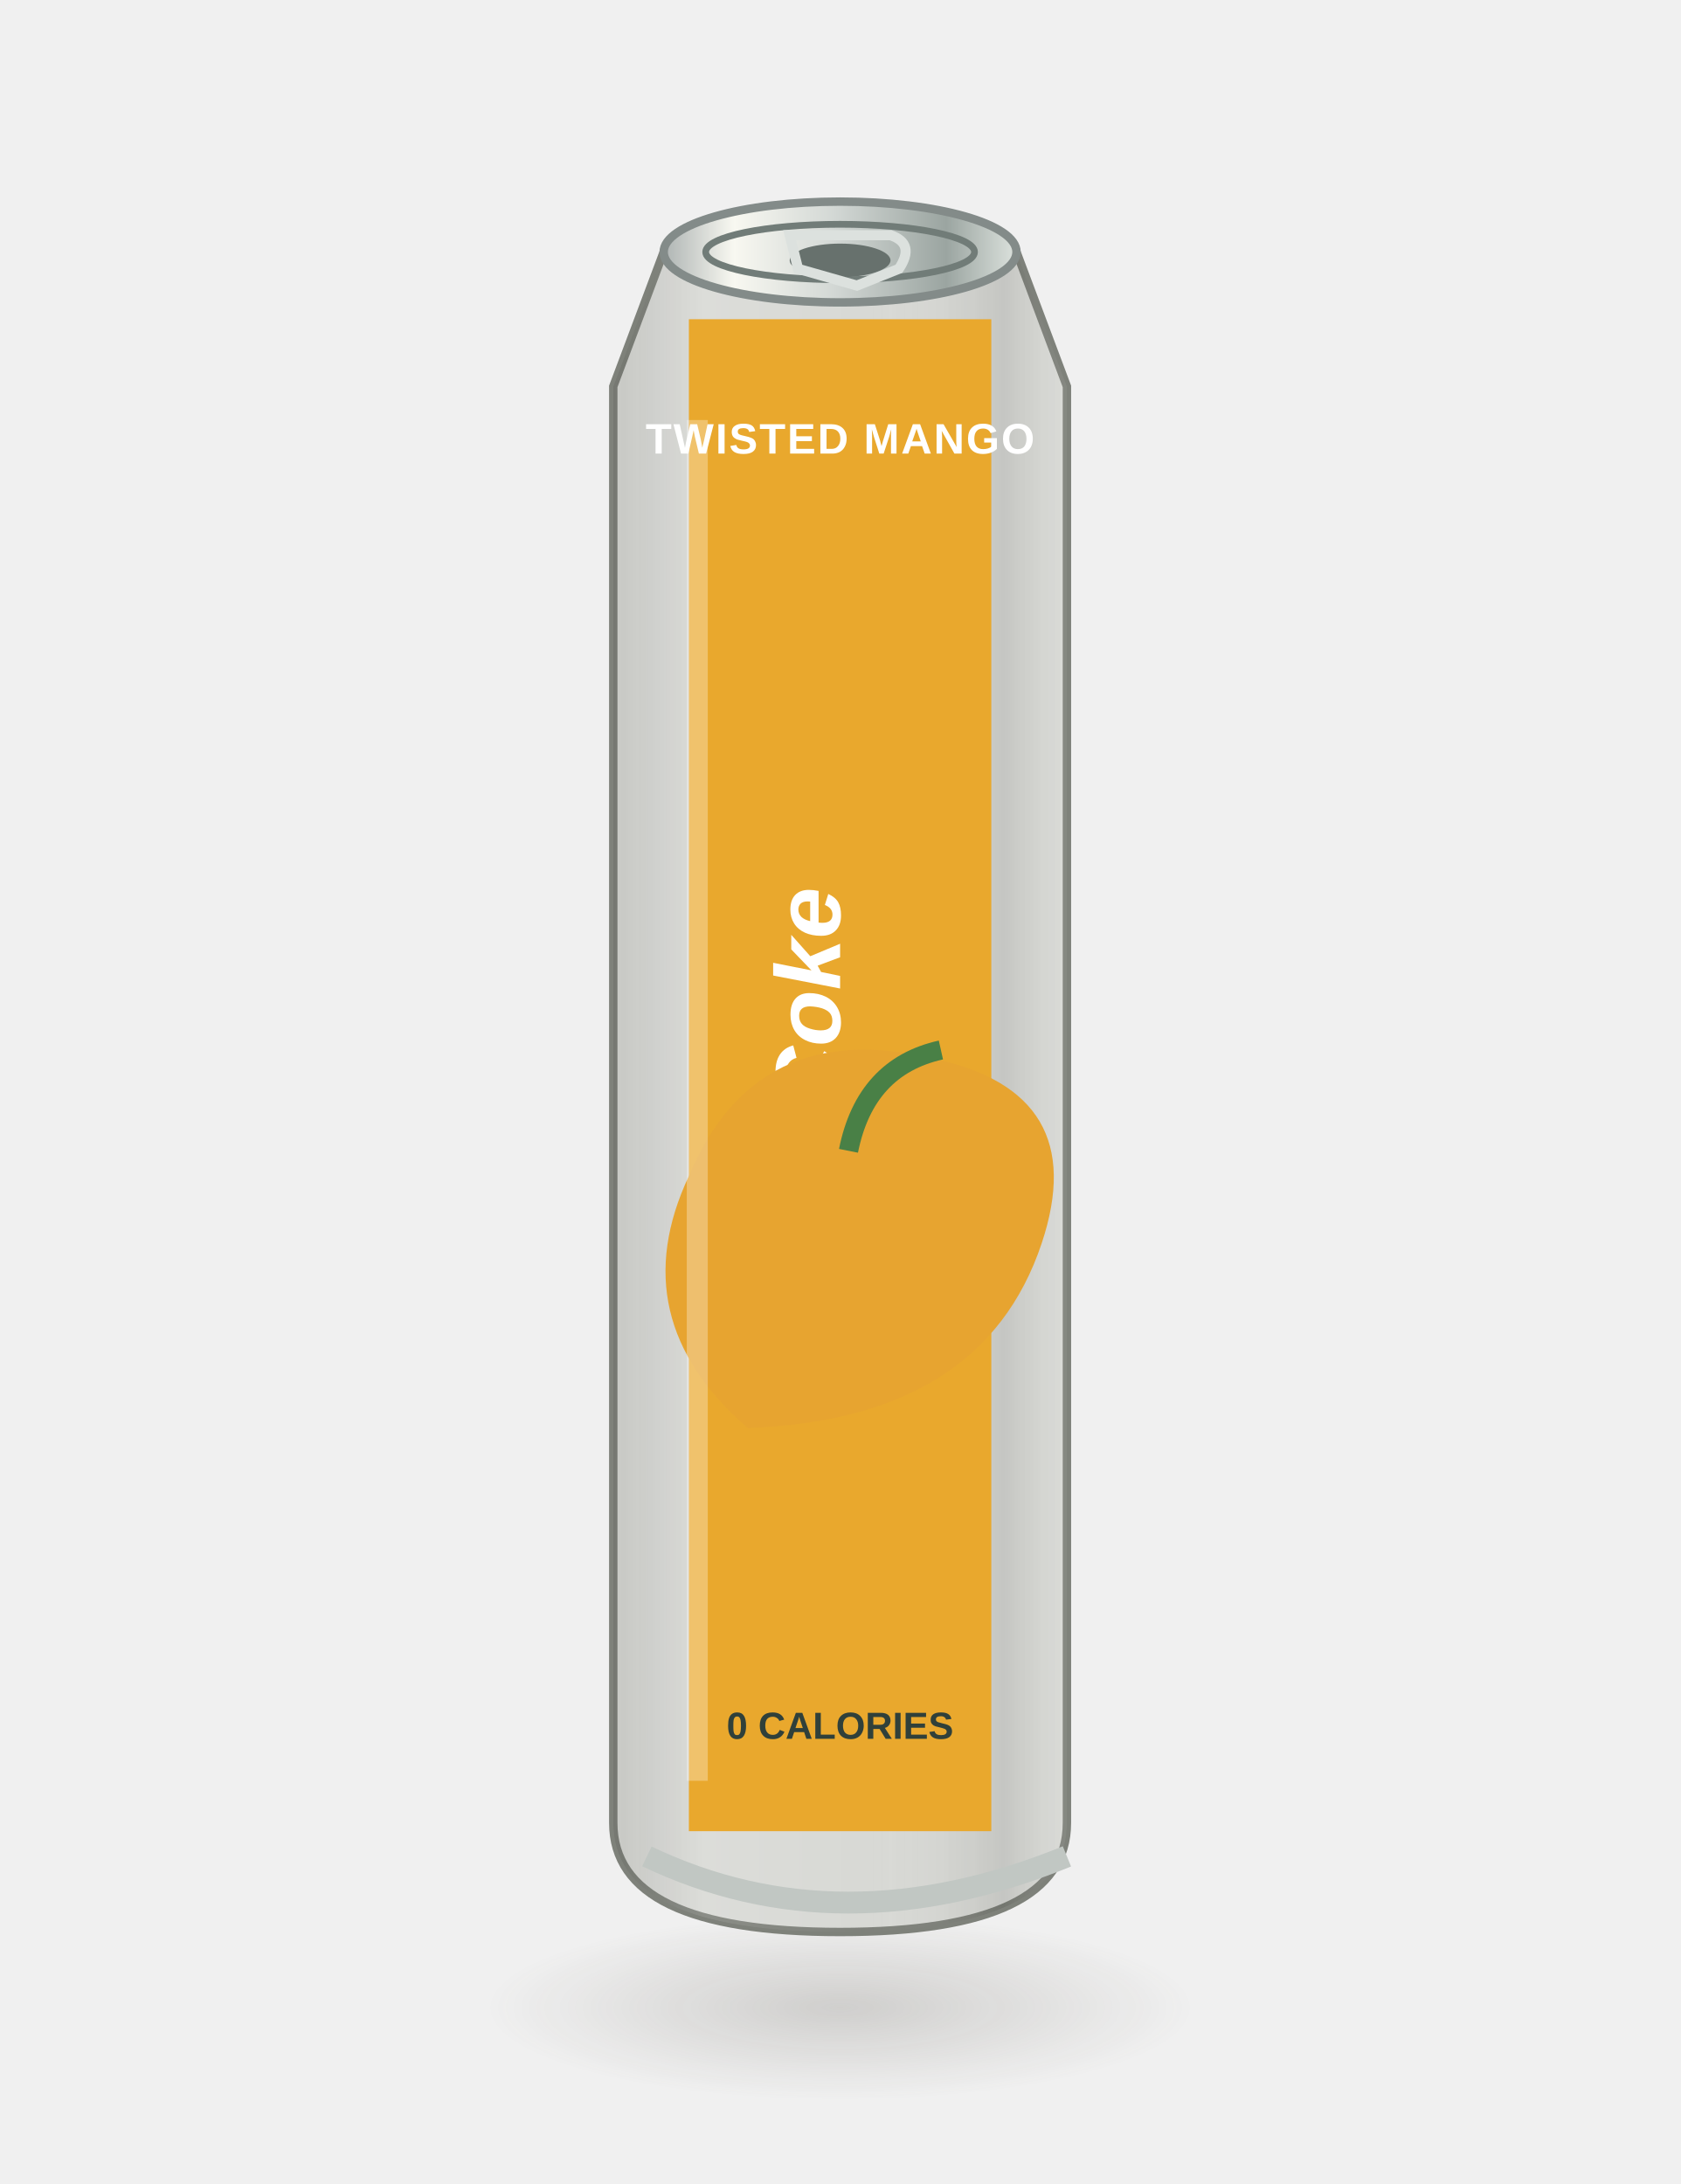
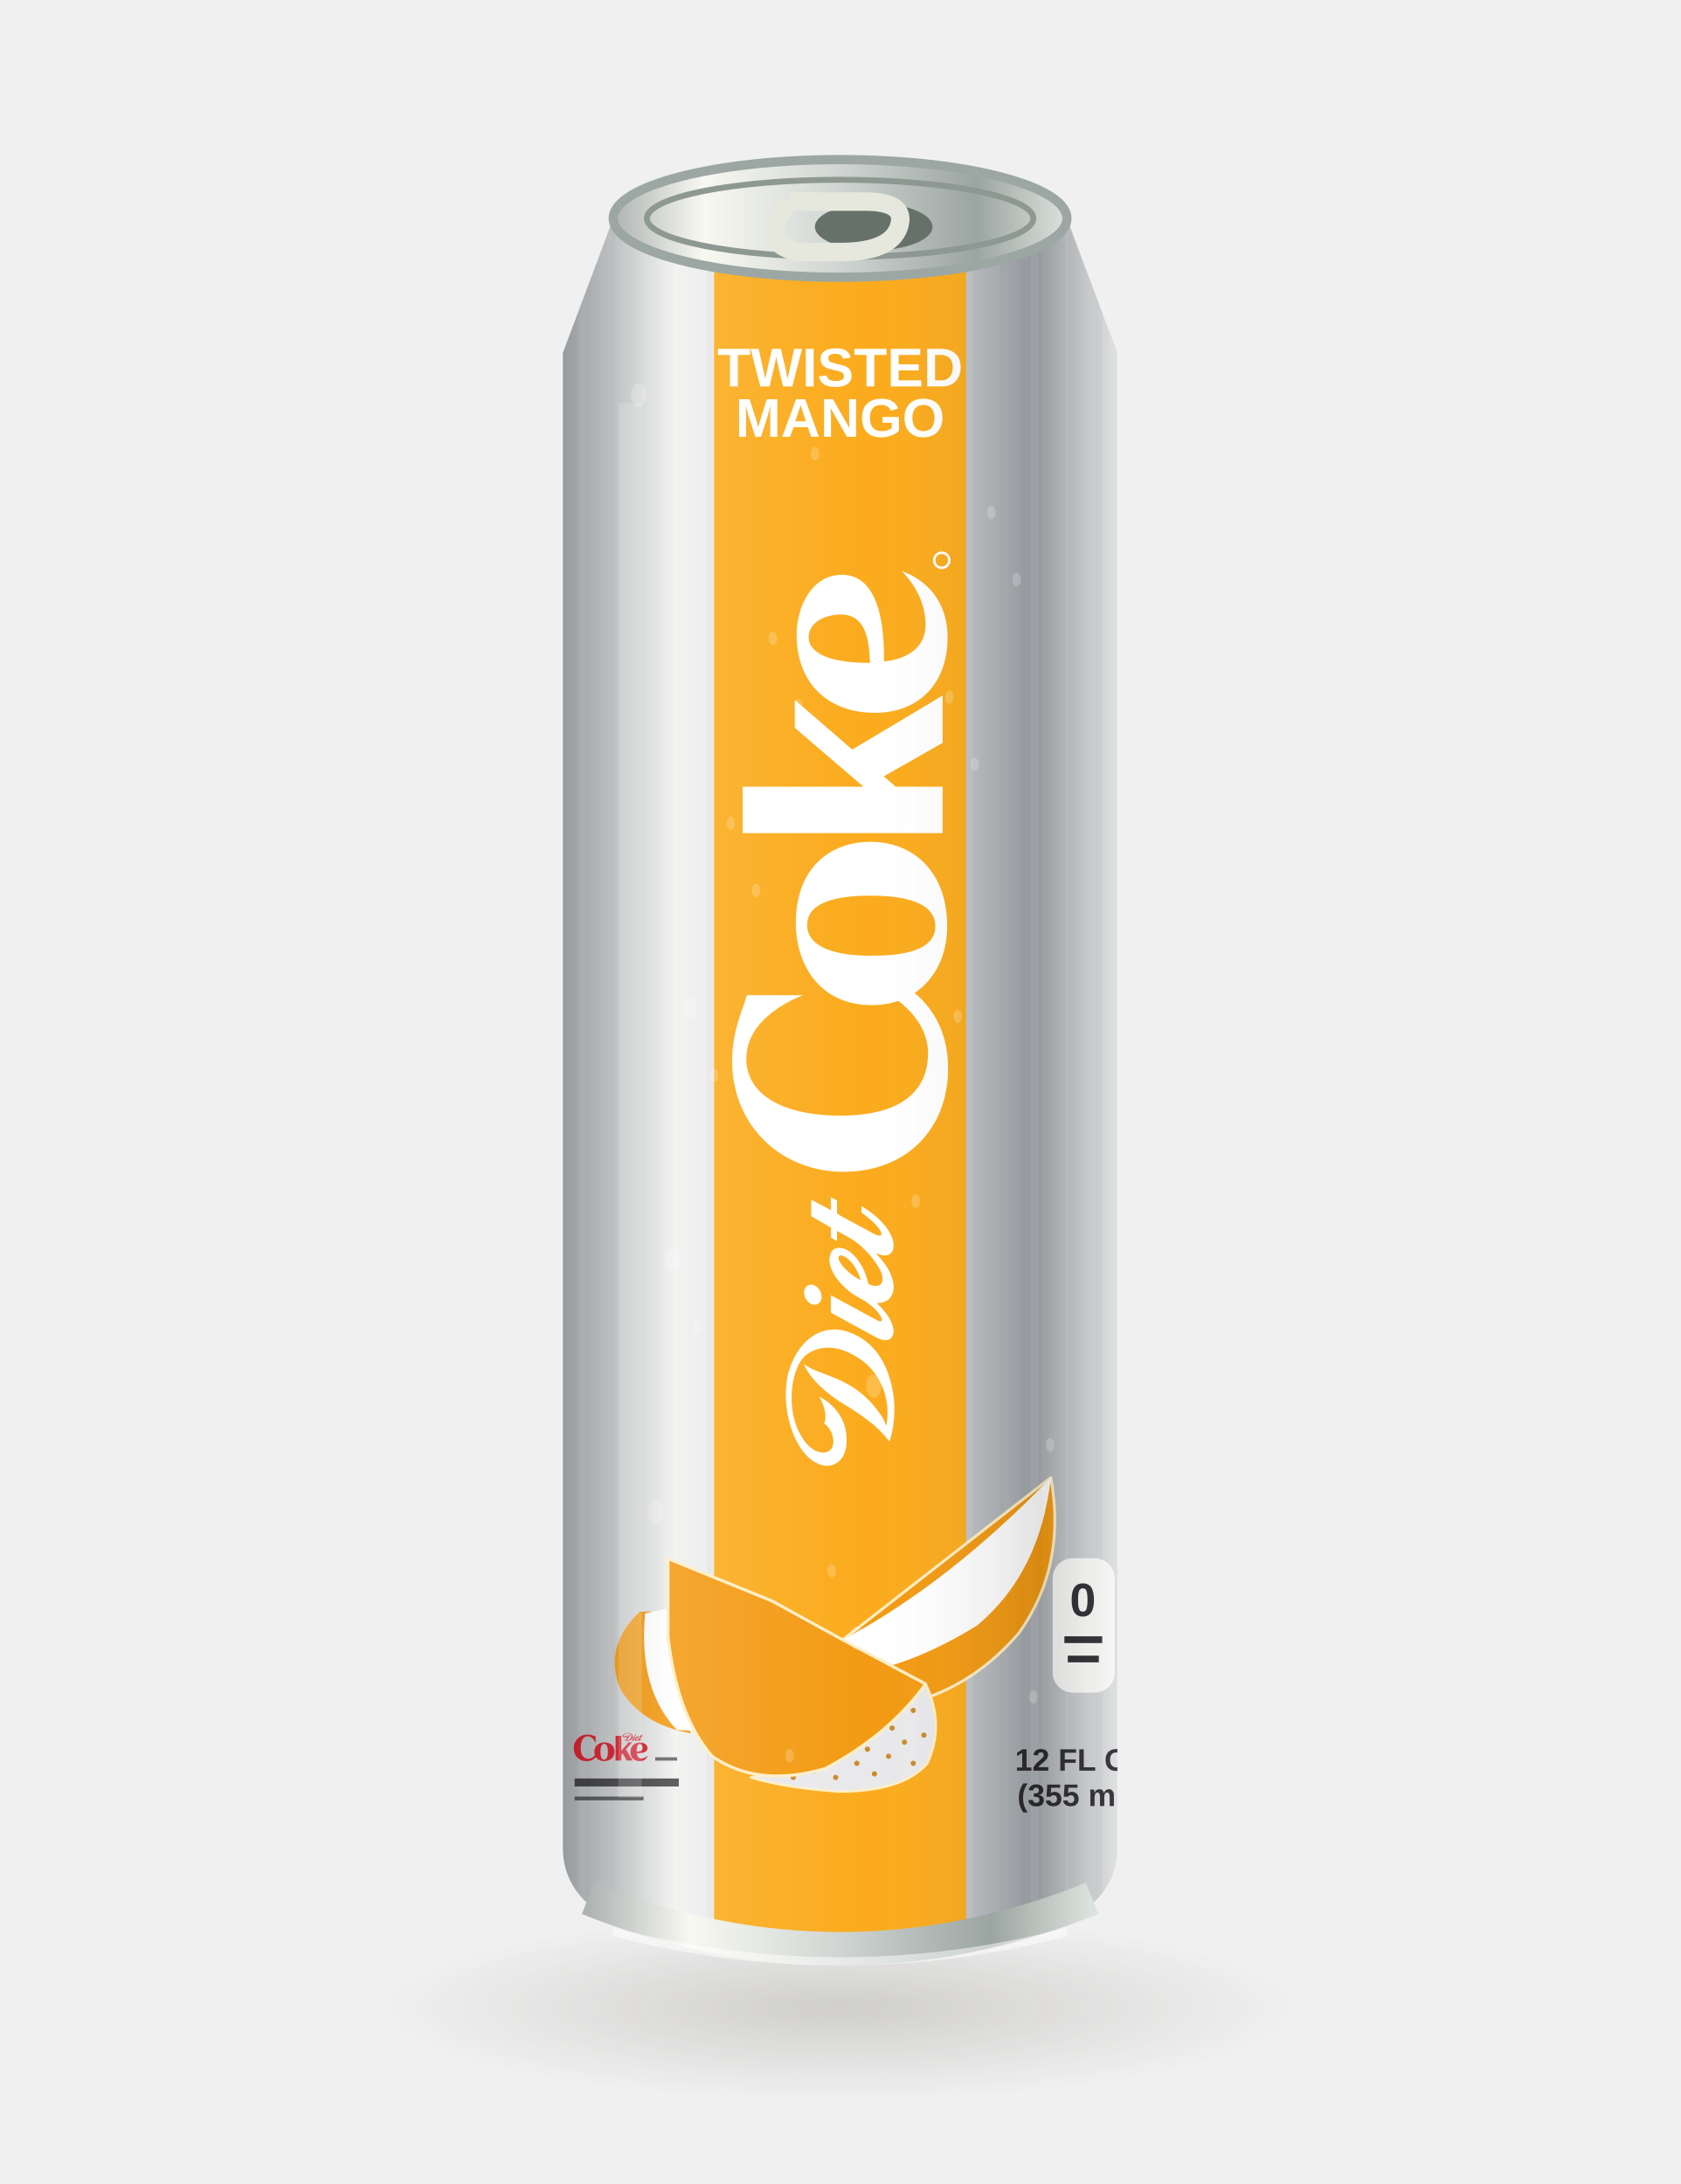
<svg xmlns="http://www.w3.org/2000/svg" viewBox="0 0 200 260" role="img" aria-labelledby="bev-diet-coke-twisted-mango-title">
  <defs>
    <linearGradient id="bev-diet-coke-twisted-mango-metal">
      <stop stop-color="#aeb4b3" />
      <stop offset=".2" stop-color="#f8f8f1" />
      <stop offset=".48" stop-color="#d3d8d5" />
      <stop offset=".8" stop-color="#9ba5a1" />
      <stop offset="1" stop-color="#dce2dd" />
    </linearGradient>
    <linearGradient id="bev-diet-coke-twisted-mango-glass">
      <stop stop-color="#fff" stop-opacity=".65" />
      <stop offset=".18" stop-color="#fff" stop-opacity=".12" />
      <stop offset=".65" stop-color="#fff" stop-opacity=".02" />
      <stop offset="1" stop-color="#75867c" stop-opacity=".35" />
    </linearGradient>
    <linearGradient id="bev-diet-coke-twisted-mango-shade">
      <stop stop-color="#000" stop-opacity=".12" />
      <stop offset=".2" stop-color="#fff" stop-opacity=".16" />
      <stop offset=".55" stop-color="#fff" stop-opacity="0" />
      <stop offset=".86" stop-color="#000" stop-opacity=".14" />
      <stop offset="1" stop-color="#fff" stop-opacity=".09" />
    </linearGradient>
    <radialGradient id="bev-diet-coke-twisted-mango-shadow">
      <stop stop-color="#3c372d" stop-opacity=".18" />
      <stop offset="1" stop-color="#3c372d" stop-opacity="0" />
    </radialGradient>
-     <clipPath id="bev-diet-coke-twisted-mango-clip">
-       <path d="M79 30Q100 23 121 30L127 46V217Q127 230 100 230T73 217V46Z" />
+     <clipPath id="bev-diet-coke-twisted-mango-bodyclip">
+       <path d="M73 26Q100 18 127 26L133 42V220Q133 233 100 233T67 220V42Z" />
    </clipPath>
+     <linearGradient id="bev-diet-coke-twisted-mango-silver">
+       <stop stop-color="#a6aaae" />
+       <stop offset=".2" stop-color="#f0f1ef" />
+       <stop offset=".46" stop-color="#dddfe0" />
+       <stop offset=".64" stop-color="#d0d3d6" />
+       <stop offset=".84" stop-color="#a5aaae" />
+       <stop offset="1" stop-color="#dcdedf" />
+     </linearGradient>
  </defs>
-   <ellipse cx="100" cy="239" rx="42" ry="11" fill="url(#bev-diet-coke-twisted-mango-shadow)" />
-   <path d="M79 30Q100 23 121 30L127 46V217Q127 230 100 230T73 217V46Z" fill="#d8d9d5" stroke="#7e817a" stroke-width="1" />
-   <g clip-path="url(#bev-diet-coke-twisted-mango-clip)">
-     <path d="M79 30Q100 23 121 30L127 46V217Q127 230 100 230T73 217V46Z" fill="url(#bev-diet-coke-twisted-mango-shade)" opacity=".62" />
-     <path d="M82 38h36v180H82Z" fill="#e9a82d" />
-     <text x="100" y="54" text-anchor="middle" font-family="Arial,sans-serif" font-size="5.1" fill="#fff" font-weight="bold" letter-spacing=".2" textLength="29" lengthAdjust="spacingAndGlyphs">TWISTED MANGO</text>
-     <text x="100" y="131" text-anchor="middle" font-family="Arial,sans-serif" font-size="11" fill="#fff" font-style="italic" font-weight="bold" textLength="64" lengthAdjust="spacingAndGlyphs" transform="rotate(-90 100 131)">Diet Coke</text>
-     <path d="M89 170q-15-13-7-30 8-19 29-14 19 4 13 22-7 21-35 22Z" fill="#e7a430" />
-     <path d="M101 137q2-10 11-12" fill="none" stroke="#498046" stroke-width="2.3" />
-     <text x="100" y="207" text-anchor="middle" font-family="Arial,sans-serif" font-size="4.5" fill="#30403a" font-weight="bold">0 CALORIES</text>
-     <path d="M83 50V212" stroke="#fff" stroke-opacity=".3" stroke-width="2.5" />
+   <ellipse cx="100" cy="239" rx="54" ry="11" fill="url(#bev-diet-coke-twisted-mango-shadow)" />
+   <path d="M73 26Q100 18 127 26L133 42V220Q133 233 100 233T67 220V42Z" fill="url(#bev-diet-coke-twisted-mango-silver)" />
+   <g clip-path="url(#bev-diet-coke-twisted-mango-bodyclip)">
+     <path d="M69.2 22V234" stroke="#fff" stroke-opacity=".065" stroke-width=".9" />
+     <path d="M73.05 22V234" stroke="#70767c" stroke-opacity=".045" stroke-width=".5" />
+     <path d="M76.9 22V234" stroke="#fff" stroke-opacity=".065" stroke-width=".9" />
+     <path d="M80.75 22V234" stroke="#fff" stroke-opacity=".065" stroke-width=".5" />
+     <path d="M84.6 22V234" stroke="#70767c" stroke-opacity=".045" stroke-width=".9" />
+     <path d="M88.45 22V234" stroke="#fff" stroke-opacity=".065" stroke-width=".5" />
+     <path d="M92.3 22V234" stroke="#fff" stroke-opacity=".065" stroke-width=".9" />
+     <path d="M96.15 22V234" stroke="#70767c" stroke-opacity=".045" stroke-width=".5" />
+     <path d="M100 22V234" stroke="#fff" stroke-opacity=".065" stroke-width=".9" />
+     <path d="M103.85 22V234" stroke="#fff" stroke-opacity=".065" stroke-width=".5" />
+     <path d="M107.7 22V234" stroke="#70767c" stroke-opacity=".045" stroke-width=".9" />
+     <path d="M111.55 22V234" stroke="#fff" stroke-opacity=".065" stroke-width=".5" />
+     <path d="M115.4 22V234" stroke="#fff" stroke-opacity=".065" stroke-width=".9" />
+     <path d="M119.25 22V234" stroke="#70767c" stroke-opacity=".045" stroke-width=".5" />
+     <path d="M123.1 22V234" stroke="#fff" stroke-opacity=".065" stroke-width=".9" />
+     <path d="M126.95 22V234" stroke="#fff" stroke-opacity=".065" stroke-width=".5" />
+     <path d="M130.8 22V234" stroke="#70767c" stroke-opacity=".045" stroke-width=".9" />
+     <rect x="85" y="12" width="30" height="224" fill="#fbab1c" />
+     <text x="100" y="46" text-anchor="middle" font-family="Arial,sans-serif" font-size="6.5" fill="#fff" font-weight="bold" textLength="24.3" lengthAdjust="spacingAndGlyphs">TWISTED</text>
+     <text x="100" y="52" text-anchor="middle" font-family="Arial,sans-serif" font-size="6.5" fill="#fff" font-weight="bold" textLength="21.2" lengthAdjust="spacingAndGlyphs">MANGO</text>
+     <g fill="#fff" fill-rule="evenodd">
+       <path transform="translate(87.15 139.5) rotate(-90) scale(0.405)" d="M134.91 41.87C134.91 55.32 144.01 63.29 156.96 63.32C171.87 63.32 176.01 51.54 176.51 49.89C176.51 49.89 170.19 56.86 160.87 56.84C151.39 56.84 150.25 46.81 150.01 44.64C155.65 44.66 175.49 44.72 175.49 32.32C175.5 23.41 166.15 18.95 157.86 18.95C143.23 18.95 134.92 28.59 134.91 41.87ZM34.83 57.56C24.12 57.56 16.51 50.16 16.51 31.85C16.52 13.53 23.54 4.16 33.17 4.16C45.13 4.18 50.72 17.9 51.91 20.79L51.9 4.33C47.97 3.28 41.74 0.01 32.58 0C13.77 -0.02 0.01 14.21 0 32.73C-0.02 51.12 12.55 63.47 30.38 63.47C42.69 63.48 49.5 57.38 52.56 53.6C56.54 59.62 63.57 63.18 72.18 63.2C88.6 63.2 97 52.83 97 40.75C97.02 28.73 89.27 18.71 73.15 18.71C61.05 18.69 49.01 25.62 48.99 41.03C48.99 43.87 49.43 46.5 50.25 48.89L50.24 48.87C47.4 52.48 42.27 57.58 34.83 57.56ZM63.52 40.46C63.51 37.14 63.68 22.05 72.55 22.05C80.72 22.05 81.18 34.98 81.16 40.94C81.16 46.88 80.5 59.72 72.18 59.72C63.59 59.72 63.51 45.83 63.52 40.46ZM99.56 3.08L113.2 3.08L113.2 38.59L130.5 18.42L138.71 18.42L124.13 35.28C127.5 40.97 135.62 54.64 140 61.86L126.09 61.86C122.74 56.02 118.69 48.9 116.24 44.57L113.2 48.08L113.2 61.86L99.56 61.86L99.56 3.08ZM149.6 40.53C149.55 26.4 153.59 22.49 157.01 22.49C161.91 22.43 163.84 27.97 163.82 31.99C163.82 40.13 154.26 40.25 149.6 40.53Z" />
+       <path transform="translate(93.54 174.5) rotate(-90) scale(0.677)" d="M34.07 11.04C33.59 11.58 33.07 12.31 32.65 13.17C32.65 13.17 35.09 12.55 36.43 10.86C36.72 10.48 37.22 9.79 36.88 9.38C36.79 9.25 36.07 8.82 34.07 11.04ZM17.84 3.19C17.62 3.49 17.44 3.86 17.05 4.58C16.68 5.3 15.95 7.41 15.34 8.87C14.28 11.39 12.72 13.65 10.8 15.27C9.19 16.61 8.36 17.18 7.07 17.64C7.07 17.64 7.56 17.82 8.67 17.87C12.95 18.05 16.56 16.14 18.6 13.28C20.49 10.63 21.83 7.05 19.67 3.8C17.63 0.75 8.69 -0.48 3.85 3.69C1.18 6 2.1 9.47 5.88 8C6.54 7.71 7.16 7.2 7.39 6.74C9.57 7.54 12.17 5.85 12.17 5.85C12.17 5.85 10.32 9.99 5.82 10.6C1.23 11.19 -0.05 8.8 0 7.11C0.45 1.47 11.53 -1.81 18.14 1.06C23.55 3.42 24.7 7.56 23.59 10.87C21.95 15.73 17.8 17.81 13.85 18.67C9.6 19.58 6.14 18.75 4.99 18.46C4.5 18.33 4.27 18.19 4.27 18.19C4.27 18.19 5.78 17.14 7.24 15.39C8.45 13.9 9.72 12.1 10.62 10.56C12.71 6.99 15.47 4.16 17.84 3.19ZM29.37 3.5C28.48 4 28.07 4.95 28.48 5.65C28.88 6.37 29.97 6.47 30.81 5.99C31.64 5.53 32.12 4.57 31.7 3.86C31.29 3.15 30.26 3.01 29.37 3.5ZM28.63 15.98C27.67 16.96 26.68 17.85 25.52 18.45C24.58 18.86 23.4 19.27 22.49 18.55C22.05 18.14 22.02 17.45 22.17 16.89C22.35 16.3 22.65 15.75 22.94 15.21L26.9 7.98L27.03 7.91C27.72 7.91 29.83 7.9 29.91 7.91L29.95 7.99L28.59 10.52C28.59 10.52 25.64 15.96 25.51 16.2C25.22 16.75 25.48 17.18 26.33 16.64C27.35 16.01 27.92 15.32 28.54 14.51C29.38 13.43 29.84 11.97 31.27 10.46C32.67 8.97 33.79 8.29 34.98 7.88C36.35 7.41 37.87 7.73 38.22 8.74C38.55 9.6 38.07 10.8 37.46 11.5C36.01 13.15 34.04 14.07 31.98 14.52C31.65 15.02 31.07 17.04 32.9 17C33.93 16.98 34.78 16.41 35.7 15.81C37.3 14.69 38.77 13.28 39.81 11.67C40.3 10.78 40.85 9.9 41.29 9L39.51 9L40.13 7.92L41.91 7.92L43.89 4.45L46.8 4.46C46.8 4.47 45.14 7.61 44.96 7.92C45.38 7.91 47.2 7.91 47.2 7.91L46.66 9L44.38 9L44.06 9.46C44.06 9.46 41.64 13.96 40.8 15.48C40.09 16.75 40.61 16.95 41.14 16.73C41.85 16.43 42.72 15.49 43.03 15.18C43.55 14.56 44.08 13.96 44.52 13.31C44.93 13.3 45.49 13.31 45.67 13.31C44.29 15.58 42.17 18.17 39.49 18.88C38.77 19 37.89 19.02 37.38 18.46C36.88 17.95 36.92 17.09 37.16 16.48C37.24 16.27 37.34 16.05 37.38 15.96L37.3 15.92C35.64 17.46 33.63 18.94 31.4 18.96C30.48 18.96 29.45 18.56 29 17.68C28.54 16.8 28.65 16.2 28.63 15.98Z" />
+     </g>
+     <circle cx="112.1" cy="66.7" r=".9" fill="none" stroke="#fff" stroke-width=".3" />
+     <g transform="translate(-0.49 33.1) scale(0.21)" stroke-linejoin="round" stroke-linecap="round">
+       <path d="M598 680Q607 730 580 768Q556 796 524 806L480 772Z" fill="#f39a12" stroke="#ffeec6" stroke-width="1.6" />
+       <path d="M480 772Q540 740 598 680Q592 734 556 764Q530 780 506 787Z" fill="#fff" />
+       <path d="M365 756Q344 776 354 800Q366 820 394 825L384 800Q370 780 372 756Z" fill="#f39a12" />
+       <path d="M368 757 386 753 402 824 386 823Q364 800 368 757Z" fill="#fff" />
+       <path d="M527 797Q538 820 528 842Q514 858 478 858Q448 856 428 850L470 840Z" fill="#e9e9eb" stroke="#ffeec6" stroke-width="1.4" />
+       <circle cx="520" cy="812" r="1.5" fill="#c98b2b" />
+       <circle cx="526" cy="826" r="1.5" fill="#c98b2b" />
+       <circle cx="515" cy="830" r="1.5" fill="#c98b2b" />
+       <circle cx="520" cy="842" r="1.5" fill="#c98b2b" />
+       <circle cx="506" cy="838" r="1.5" fill="#c98b2b" />
+       <circle cx="498" cy="848" r="1.5" fill="#c98b2b" />
+       <circle cx="488" cy="842" r="1.5" fill="#c98b2b" />
+       <circle cx="476" cy="850" r="1.5" fill="#c98b2b" />
+       <circle cx="464" cy="846" r="1.5" fill="#c98b2b" />
+       <circle cx="452" cy="850" r="1.5" fill="#c98b2b" />
+       <circle cx="508" cy="822" r="1.5" fill="#c98b2b" />
+       <circle cx="494" cy="834" r="1.5" fill="#c98b2b" />
+       <path d="M381 726 440 750 480 772 527 797Q506 826 470 845Q432 856 406 838Q386 815 381 770Z" fill="#f39a12" stroke="#ffeec6" stroke-width="1.7" />
+     </g>
+     <rect x="125.3" y="185.5" width="7.4" height="16" rx="2.4" fill="#f7f7f5" opacity=".92" />
+     <text x="128.9" y="192.4" text-anchor="middle" font-family="Arial,sans-serif" font-size="5.6" fill="#2b292e" font-weight="bold" textLength="2.5" lengthAdjust="spacingAndGlyphs">0</text>
+     <path d="M126.7 195.2h4.5M127.1 197.5h3.7" stroke="#2b292e" stroke-width=".8" />
+     <text x="128.7" y="210.8" text-anchor="middle" font-family="Arial,sans-serif" font-size="3.7" fill="#2b292e" font-weight="bold" textLength="7.2" lengthAdjust="spacingAndGlyphs">12 FL OZ</text>
+     <text x="128.7" y="215" text-anchor="middle" font-family="Arial,sans-serif" font-size="3.7" fill="#2b292e" font-weight="bold" textLength="7.2" lengthAdjust="spacingAndGlyphs">(355 mL)</text>
+     <g transform="translate(68.3 206.3) scale(.05)" fill="#d3202e" fill-rule="evenodd">
+       <path transform="translate(0 3.9)" d="M134.91 41.87C134.91 55.32 144.01 63.29 156.96 63.32C171.87 63.32 176.01 51.54 176.51 49.89C176.51 49.89 170.19 56.86 160.87 56.84C151.39 56.84 150.25 46.81 150.01 44.64C155.65 44.66 175.49 44.72 175.49 32.32C175.5 23.41 166.15 18.95 157.86 18.95C143.23 18.95 134.92 28.59 134.91 41.87ZM34.83 57.56C24.12 57.56 16.51 50.16 16.51 31.85C16.52 13.53 23.54 4.16 33.17 4.16C45.13 4.18 50.72 17.9 51.91 20.79L51.9 4.33C47.97 3.28 41.74 0.01 32.58 0C13.77 -0.02 0.01 14.21 0 32.73C-0.02 51.12 12.55 63.47 30.38 63.47C42.69 63.48 49.5 57.38 52.56 53.6C56.54 59.62 63.57 63.18 72.18 63.2C88.6 63.2 97 52.83 97 40.75C97.02 28.73 89.27 18.71 73.15 18.71C61.05 18.69 49.01 25.62 48.99 41.03C48.99 43.87 49.43 46.5 50.25 48.89L50.24 48.87C47.4 52.48 42.27 57.58 34.83 57.56ZM63.52 40.46C63.51 37.14 63.68 22.05 72.55 22.05C80.72 22.05 81.18 34.98 81.16 40.94C81.16 46.88 80.5 59.72 72.18 59.72C63.59 59.72 63.51 45.83 63.52 40.46ZM99.56 3.08L113.2 3.08L113.2 38.59L130.5 18.42L138.71 18.42L124.13 35.28C127.5 40.97 135.62 54.64 140 61.86L126.09 61.86C122.74 56.02 118.69 48.9 116.24 44.57L113.2 48.08L113.2 61.86L99.56 61.86L99.56 3.08ZM149.6 40.53C149.55 26.4 153.59 22.49 157.01 22.49C161.91 22.43 163.84 27.97 163.82 31.99C163.82 40.13 154.26 40.25 149.6 40.53Z" />
+       <path transform="translate(116.57 0)" d="M34.07 11.04C33.59 11.58 33.07 12.31 32.65 13.17C32.65 13.17 35.09 12.55 36.43 10.86C36.72 10.48 37.22 9.79 36.88 9.38C36.79 9.25 36.07 8.82 34.07 11.04ZM17.84 3.19C17.62 3.49 17.44 3.86 17.05 4.58C16.68 5.3 15.95 7.41 15.34 8.87C14.28 11.39 12.72 13.65 10.8 15.27C9.19 16.61 8.36 17.18 7.07 17.64C7.07 17.64 7.56 17.82 8.67 17.87C12.95 18.05 16.56 16.14 18.6 13.28C20.49 10.63 21.83 7.05 19.67 3.8C17.63 0.75 8.69 -0.48 3.85 3.69C1.18 6 2.1 9.47 5.88 8C6.54 7.71 7.16 7.2 7.39 6.74C9.57 7.54 12.17 5.85 12.17 5.85C12.17 5.85 10.32 9.99 5.82 10.6C1.23 11.19 -0.05 8.8 0 7.11C0.45 1.47 11.53 -1.81 18.14 1.06C23.55 3.42 24.7 7.56 23.59 10.87C21.95 15.73 17.8 17.81 13.85 18.67C9.6 19.58 6.14 18.75 4.99 18.46C4.5 18.33 4.27 18.19 4.27 18.19C4.27 18.19 5.78 17.14 7.24 15.39C8.45 13.9 9.72 12.1 10.62 10.56C12.71 6.99 15.47 4.16 17.84 3.19ZM29.37 3.5C28.48 4 28.07 4.95 28.48 5.65C28.88 6.37 29.97 6.47 30.81 5.99C31.64 5.53 32.12 4.57 31.7 3.86C31.29 3.15 30.26 3.01 29.37 3.5ZM28.63 15.98C27.67 16.96 26.68 17.85 25.52 18.45C24.58 18.86 23.4 19.27 22.49 18.55C22.05 18.14 22.02 17.45 22.17 16.89C22.35 16.3 22.65 15.75 22.94 15.21L26.9 7.98L27.03 7.91C27.72 7.91 29.83 7.9 29.91 7.91L29.95 7.99L28.59 10.52C28.59 10.52 25.64 15.96 25.51 16.2C25.22 16.75 25.48 17.18 26.33 16.64C27.35 16.01 27.92 15.32 28.54 14.51C29.38 13.43 29.84 11.97 31.27 10.46C32.67 8.97 33.79 8.29 34.98 7.88C36.35 7.41 37.87 7.73 38.22 8.74C38.55 9.6 38.07 10.8 37.46 11.5C36.01 13.15 34.04 14.07 31.98 14.52C31.65 15.02 31.07 17.04 32.9 17C33.93 16.98 34.78 16.41 35.7 15.81C37.3 14.69 38.77 13.28 39.81 11.67C40.3 10.78 40.85 9.9 41.29 9L39.51 9L40.13 7.92L41.91 7.92L43.89 4.45L46.8 4.46C46.8 4.47 45.14 7.61 44.96 7.92C45.38 7.91 47.2 7.91 47.2 7.91L46.66 9L44.38 9L44.06 9.46C44.06 9.46 41.64 13.96 40.8 15.48C40.09 16.75 40.61 16.95 41.14 16.73C41.85 16.43 42.72 15.49 43.03 15.18C43.55 14.56 44.08 13.96 44.52 13.31C44.93 13.3 45.49 13.31 45.67 13.31C44.29 15.58 42.17 18.17 39.49 18.88C38.77 19 37.89 19.02 37.38 18.46C36.88 17.95 36.92 17.09 37.16 16.48C37.24 16.27 37.34 16.05 37.38 15.96L37.3 15.92C35.64 17.46 33.63 18.94 31.4 18.96C30.48 18.96 29.45 18.56 29 17.68C28.54 16.8 28.65 16.2 28.63 15.98Z" />
+     </g>
+     <path d="M78 209.4h2.6" stroke="#2b292e" stroke-width=".4" opacity=".7" />
+     <path d="M68.4 212.2h12.4" stroke="#2b292e" stroke-width=".95" opacity=".85" />
+     <path d="M68.4 214.1h8.2" stroke="#2b292e" stroke-width=".45" opacity=".7" />
+     <path d="M73 26Q100 18 127 26L133 42V220Q133 233 100 233T67 220V42Z" fill="url(#bev-diet-coke-twisted-mango-shade)" opacity=".8" />
+     <path d="M75 48V214" fill="none" stroke="#fff" stroke-opacity=".17" stroke-width="2.8" />
+     <ellipse cx="76" cy="47" rx="0.9" ry="1.4" fill="#fff" opacity=".2" />
+     <ellipse cx="95" cy="84" rx="0.5" ry="0.8" fill="#fff" opacity=".2" />
+     <ellipse cx="114" cy="121" rx="0.5" ry="0.8" fill="#fff" opacity=".2" />
+     <ellipse cx="83" cy="158" rx="0.5" ry="0.8" fill="#fff" opacity=".2" />
+     <ellipse cx="102" cy="195" rx="0.9" ry="1.4" fill="#fff" opacity=".2" />
+     <ellipse cx="121" cy="69" rx="0.5" ry="0.8" fill="#fff" opacity=".2" />
+     <ellipse cx="90" cy="106" rx="0.5" ry="0.8" fill="#fff" opacity=".2" />
+     <ellipse cx="109" cy="143" rx="0.5" ry="0.8" fill="#fff" opacity=".2" />
+     <ellipse cx="78" cy="180" rx="0.9" ry="1.4" fill="#fff" opacity=".2" />
+     <ellipse cx="97" cy="54" rx="0.5" ry="0.8" fill="#fff" opacity=".2" />
+     <ellipse cx="116" cy="91" rx="0.5" ry="0.8" fill="#fff" opacity=".2" />
+     <ellipse cx="85" cy="128" rx="0.5" ry="0.8" fill="#fff" opacity=".2" />
+     <ellipse cx="104" cy="165" rx="0.9" ry="1.4" fill="#fff" opacity=".2" />
+     <ellipse cx="123" cy="202" rx="0.5" ry="0.8" fill="#fff" opacity=".2" />
+     <ellipse cx="92" cy="76" rx="0.5" ry="0.8" fill="#fff" opacity=".2" />
+     <ellipse cx="111" cy="113" rx="0.5" ry="0.8" fill="#fff" opacity=".2" />
+     <ellipse cx="80" cy="150" rx="0.9" ry="1.4" fill="#fff" opacity=".2" />
+     <ellipse cx="99" cy="187" rx="0.5" ry="0.8" fill="#fff" opacity=".2" />
+     <ellipse cx="118" cy="61" rx="0.5" ry="0.8" fill="#fff" opacity=".2" />
+     <ellipse cx="87" cy="98" rx="0.5" ry="0.8" fill="#fff" opacity=".2" />
+     <ellipse cx="106" cy="135" rx="0.9" ry="1.4" fill="#fff" opacity=".2" />
+     <ellipse cx="125" cy="172" rx="0.5" ry="0.8" fill="#fff" opacity=".2" />
+     <ellipse cx="94" cy="209" rx="0.5" ry="0.8" fill="#fff" opacity=".2" />
+     <ellipse cx="113" cy="83" rx="0.5" ry="0.8" fill="#fff" opacity=".2" />
+     <ellipse cx="82" cy="120" rx="0.9" ry="1.4" fill="#fff" opacity=".2" />
  </g>
-   <ellipse cx="100" cy="30" rx="21" ry="6" fill="url(#bev-diet-coke-twisted-mango-metal)" stroke="#838b89" />
-   <ellipse cx="100" cy="30" rx="16" ry="3.3" fill="none" stroke="#717c78" stroke-width=".8" />
-   <ellipse cx="100" cy="31" rx="6" ry="2" fill="#67716d" />
-   <path d="M94 28h12q3 1 1 4l-5 2-7-2Z" fill="none" stroke="#dce1de" stroke-width="1.2" />
-   <path d="M77 221q23 11 50 0" fill="none" stroke="#c1c7c3" stroke-width="2.6" />
+   <ellipse cx="100" cy="26" rx="27" ry="7" fill="url(#bev-diet-coke-twisted-mango-metal)" stroke="#9ca7a4" stroke-width="1.1" />
+   <ellipse cx="100" cy="26" rx="23" ry="4.6" fill="none" stroke="#8d9892" stroke-width=".7" />
+   <ellipse cx="104" cy="27" rx="7" ry="2.8" fill="#657169" />
+   <path d="M94 24h9q5 0 4 3t-7 3h-5q-5-1-1-6" fill="none" stroke="#e6e8de" stroke-width="2.2" />
+   <path d="M70 226q30 12 60 0" fill="none" stroke="url(#bev-diet-coke-twisted-mango-metal)" stroke-width="4" />
+   <path d="M73 230q27 7 54 0" fill="none" stroke="#fff" stroke-opacity=".5" stroke-width="1" />
</svg>
